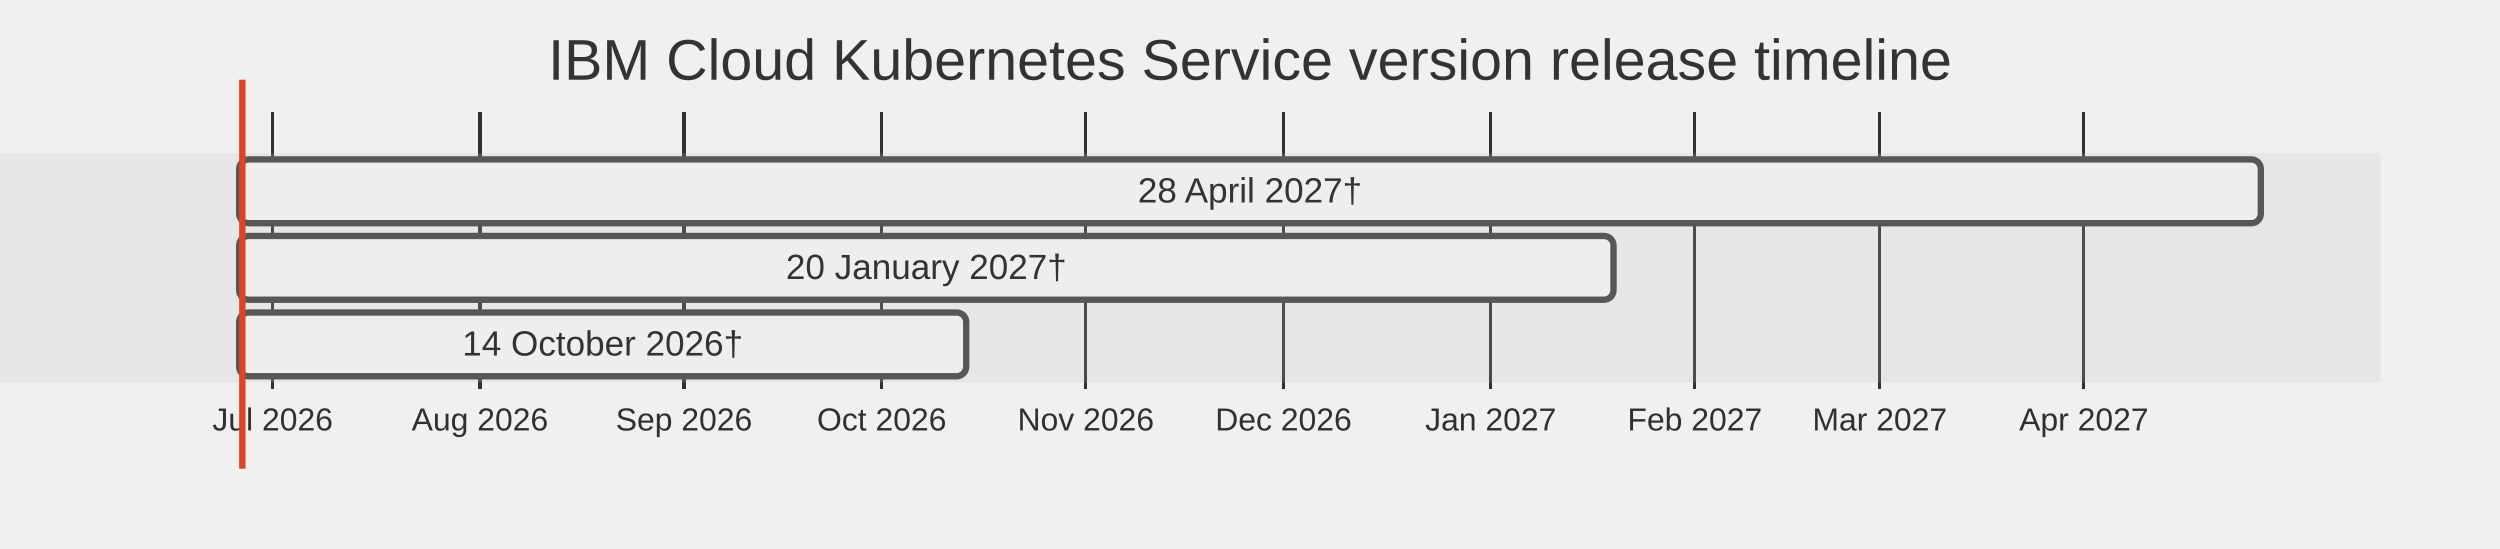
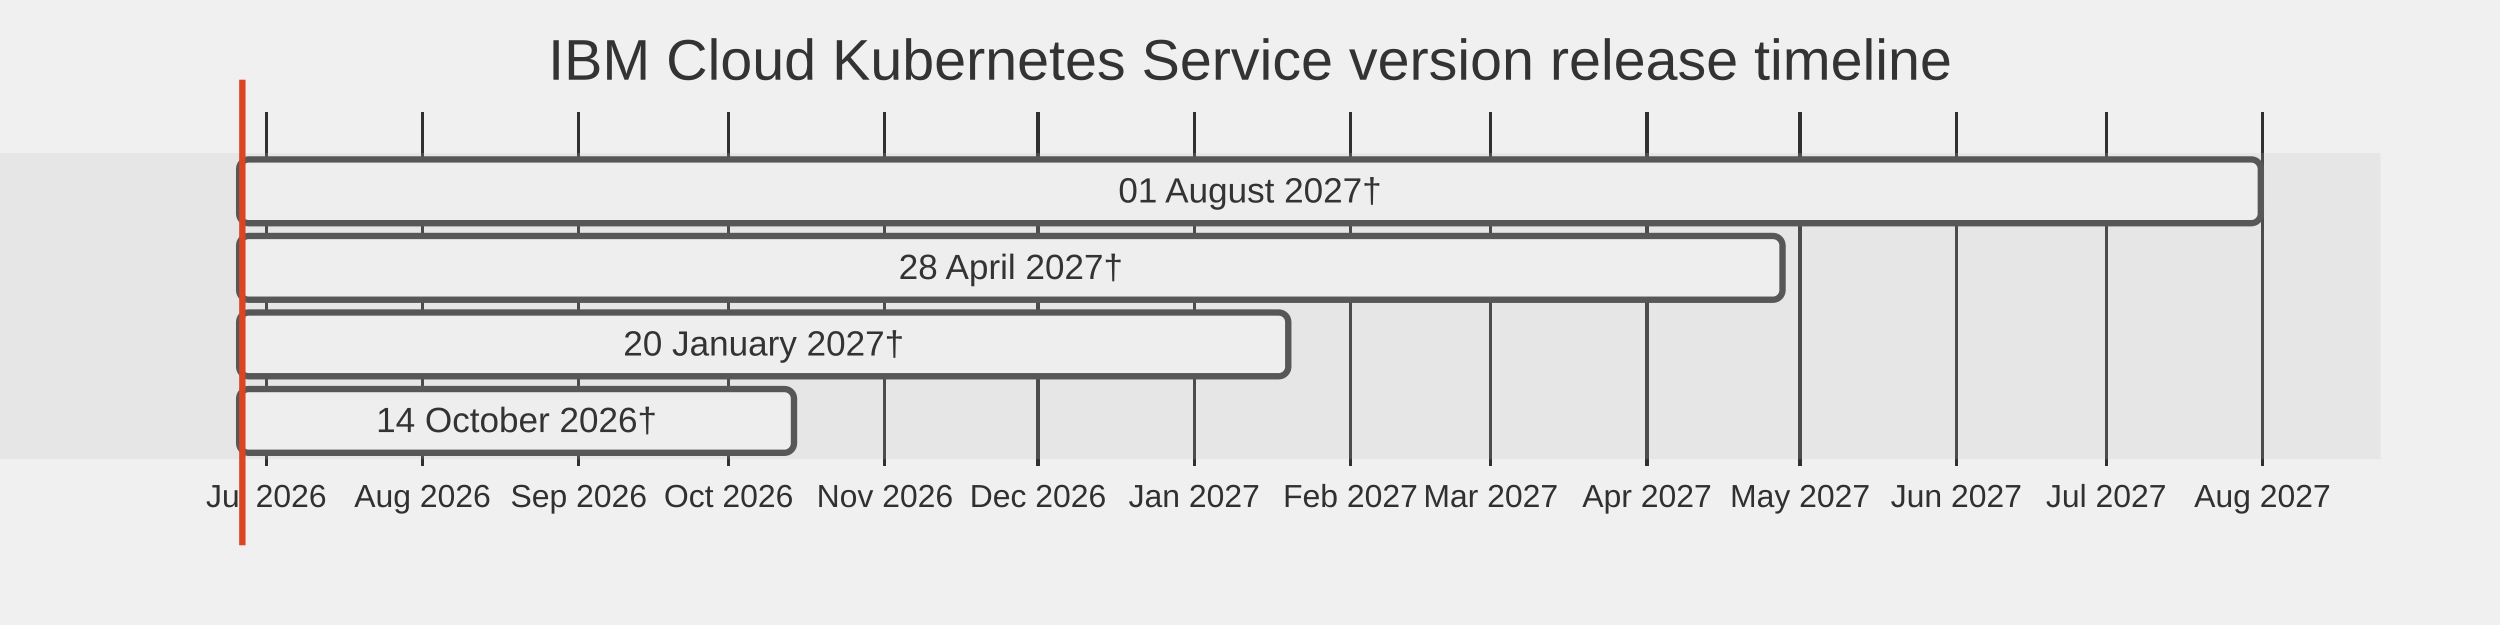
- <svg xmlns="http://www.w3.org/2000/svg" id="my-svg" width="100%" viewBox="0 0 784 172" style="max-width: 784px; background-color: white;" role="graphics-document document" aria-roledescription="gantt">
+ <svg xmlns="http://www.w3.org/2000/svg" id="my-svg" width="100%" viewBox="0 0 784 196" style="max-width: 784px; background-color: white;" role="graphics-document document" aria-roledescription="gantt">
  <style>#my-svg{font-family:"trebuchet ms",verdana,arial,sans-serif;font-size:16px;fill:#000000;}@keyframes edge-animation-frame{from{stroke-dashoffset:0;}}@keyframes dash{to{stroke-dashoffset:0;}}#my-svg .edge-animation-slow{stroke-dasharray:9,5!important;stroke-dashoffset:900;animation:dash 50s linear infinite;stroke-linecap:round;}#my-svg .edge-animation-fast{stroke-dasharray:9,5!important;stroke-dashoffset:900;animation:dash 20s linear infinite;stroke-linecap:round;}#my-svg .error-icon{fill:#552222;}#my-svg .error-text{fill:#552222;stroke:#552222;}#my-svg .edge-thickness-normal{stroke-width:1px;}#my-svg .edge-thickness-thick{stroke-width:3.5px;}#my-svg .edge-pattern-solid{stroke-dasharray:0;}#my-svg .edge-thickness-invisible{stroke-width:0;fill:none;}#my-svg .edge-pattern-dashed{stroke-dasharray:3;}#my-svg .edge-pattern-dotted{stroke-dasharray:2;}#my-svg .marker{fill:#666;stroke:#666;}#my-svg .marker.cross{stroke:#666;}#my-svg svg{font-family:"trebuchet ms",verdana,arial,sans-serif;font-size:16px;}#my-svg p{margin:0;}#my-svg .mermaid-main-font{font-family:"trebuchet ms",verdana,arial,sans-serif;}#my-svg .exclude-range{fill:#eeeeee;}#my-svg .section{stroke:none;opacity:0.2;}#my-svg .section0{fill:hsl(0, 0%, 73.922%);}#my-svg .section2{fill:hsl(0, 0%, 73.922%);}#my-svg .section1,#my-svg .section3{fill:white;opacity:0.2;}#my-svg .sectionTitle0{fill:#333;}#my-svg .sectionTitle1{fill:#333;}#my-svg .sectionTitle2{fill:#333;}#my-svg .sectionTitle3{fill:#333;}#my-svg .sectionTitle{text-anchor:start;font-family:"trebuchet ms",verdana,arial,sans-serif;}#my-svg .grid .tick{stroke:hsl(0, 0%, 90%);opacity:0.8;shape-rendering:crispEdges;}#my-svg .grid .tick text{font-family:"trebuchet ms",verdana,arial,sans-serif;fill:#000000;}#my-svg .grid path{stroke-width:0;}#my-svg .today{fill:none;stroke:#d42;stroke-width:2px;}#my-svg .task{stroke-width:2;}#my-svg .taskText{text-anchor:middle;font-family:"trebuchet ms",verdana,arial,sans-serif;}#my-svg .taskTextOutsideRight{fill:#333;text-anchor:start;font-family:"trebuchet ms",verdana,arial,sans-serif;}#my-svg .taskTextOutsideLeft{fill:#333;text-anchor:end;}#my-svg .task.clickable{cursor:pointer;}#my-svg .taskText.clickable{cursor:pointer;fill:#003163!important;font-weight:bold;}#my-svg .taskTextOutsideLeft.clickable{cursor:pointer;fill:#003163!important;font-weight:bold;}#my-svg .taskTextOutsideRight.clickable{cursor:pointer;fill:#003163!important;font-weight:bold;}#my-svg .taskText0,#my-svg .taskText1,#my-svg .taskText2,#my-svg .taskText3{fill:white;}#my-svg .task0,#my-svg .task1,#my-svg .task2,#my-svg .task3{fill:#707070;stroke:hsl(0, 0%, 33.922%);}#my-svg .taskTextOutside0,#my-svg .taskTextOutside2{fill:#333;}#my-svg .taskTextOutside1,#my-svg .taskTextOutside3{fill:#333;}#my-svg .active0,#my-svg .active1,#my-svg .active2,#my-svg .active3{fill:#eee;stroke:hsl(0, 0%, 33.922%);}#my-svg .activeText0,#my-svg .activeText1,#my-svg .activeText2,#my-svg .activeText3{fill:#333!important;}#my-svg .done0,#my-svg .done1,#my-svg .done2,#my-svg .done3{stroke:#666;fill:#bbb;stroke-width:2;}#my-svg .doneText0,#my-svg .doneText1,#my-svg .doneText2,#my-svg .doneText3{fill:#333!important;}#my-svg .doneText0.taskTextOutsideLeft,#my-svg .doneText0.taskTextOutsideRight,#my-svg .doneText1.taskTextOutsideLeft,#my-svg .doneText1.taskTextOutsideRight,#my-svg .doneText2.taskTextOutsideLeft,#my-svg .doneText2.taskTextOutsideRight,#my-svg .doneText3.taskTextOutsideLeft,#my-svg .doneText3.taskTextOutsideRight{fill:#333!important;}#my-svg .crit0,#my-svg .crit1,#my-svg .crit2,#my-svg .crit3{stroke:hsl(10.909, 73.333%, 40%);fill:#d42;stroke-width:2;}#my-svg .activeCrit0,#my-svg .activeCrit1,#my-svg .activeCrit2,#my-svg .activeCrit3{stroke:hsl(10.909, 73.333%, 40%);fill:#eee;stroke-width:2;}#my-svg .doneCrit0,#my-svg .doneCrit1,#my-svg .doneCrit2,#my-svg .doneCrit3{stroke:hsl(10.909, 73.333%, 40%);fill:#bbb;stroke-width:2;cursor:pointer;shape-rendering:crispEdges;}#my-svg .milestone{transform:rotate(45deg) scale(0.8,0.8);}#my-svg .milestoneText{font-style:italic;}#my-svg .doneCritText0,#my-svg .doneCritText1,#my-svg .doneCritText2,#my-svg .doneCritText3{fill:#333!important;}#my-svg .doneCritText0.taskTextOutsideLeft,#my-svg .doneCritText0.taskTextOutsideRight,#my-svg .doneCritText1.taskTextOutsideLeft,#my-svg .doneCritText1.taskTextOutsideRight,#my-svg .doneCritText2.taskTextOutsideLeft,#my-svg .doneCritText2.taskTextOutsideRight,#my-svg .doneCritText3.taskTextOutsideLeft,#my-svg .doneCritText3.taskTextOutsideRight{fill:#333!important;}#my-svg .vert{stroke:#d42;}#my-svg .vertText{font-size:15px;text-anchor:middle;fill:#d42!important;}#my-svg .activeCritText0,#my-svg .activeCritText1,#my-svg .activeCritText2,#my-svg .activeCritText3{fill:#333!important;}#my-svg .titleText{text-anchor:middle;font-size:18px;fill:#333;font-family:"trebuchet ms",verdana,arial,sans-serif;}#my-svg .node .neo-node{stroke:#999;}#my-svg [data-look="neo"].node rect,#my-svg [data-look="neo"].cluster rect,#my-svg [data-look="neo"].node polygon{stroke:url(#my-svg-gradient);filter:drop-shadow( 1px 2px 2px rgba(185,185,185,1));}#my-svg [data-look="neo"].swimlane.cluster rect{filter:none;}#my-svg [data-look="neo"].node path{stroke:url(#my-svg-gradient);stroke-width:1px;}#my-svg [data-look="neo"].node .outer-path{filter:drop-shadow( 1px 2px 2px rgba(185,185,185,1));}#my-svg [data-look="neo"].node .neo-line path{stroke:#999;filter:none;}#my-svg [data-look="neo"].node circle{stroke:url(#my-svg-gradient);filter:drop-shadow( 1px 2px 2px rgba(185,185,185,1));}#my-svg [data-look="neo"].node circle .state-start{fill:#000000;}#my-svg [data-look="neo"].icon-shape .icon{fill:url(#my-svg-gradient);filter:drop-shadow( 1px 2px 2px rgba(185,185,185,1));}#my-svg [data-look="neo"].icon-shape .icon-neo path{stroke:url(#my-svg-gradient);filter:drop-shadow( 1px 2px 2px rgba(185,185,185,1));}#my-svg :root{--mermaid-font-family:"trebuchet ms",verdana,arial,sans-serif;}</style>
  <g />
-   <g class="grid" transform="translate(75, 122)" fill="none" font-size="10" font-family="sans-serif" text-anchor="middle">
-     <path class="domain" stroke="currentColor" d="M0.5,-87V0.5H634.5V-87" />
-     <g class="tick" opacity="1" transform="translate(10.5,0)">
-       <line stroke="currentColor" y2="-87" />
+   <g class="grid" transform="translate(75, 146)" fill="none" font-size="10" font-family="sans-serif" text-anchor="middle">
+     <path class="domain" stroke="currentColor" d="M0.5,-111V0.5H634.5V-111" />
+     <g class="tick" opacity="1" transform="translate(8.5,0)">
+       <line stroke="currentColor" y2="-111" />
      <text fill="#000" y="3" dy="1em" stroke="none" font-size="10" style="text-anchor: middle;">Jul 2026</text>
    </g>
-     <g class="tick" opacity="1" transform="translate(75.5,0)">
-       <line stroke="currentColor" y2="-87" />
+     <g class="tick" opacity="1" transform="translate(57.5,0)">
+       <line stroke="currentColor" y2="-111" />
      <text fill="#000" y="3" dy="1em" stroke="none" font-size="10" style="text-anchor: middle;">Aug 2026</text>
    </g>
-     <g class="tick" opacity="1" transform="translate(139.5,0)">
-       <line stroke="currentColor" y2="-87" />
+     <g class="tick" opacity="1" transform="translate(106.5,0)">
+       <line stroke="currentColor" y2="-111" />
      <text fill="#000" y="3" dy="1em" stroke="none" font-size="10" style="text-anchor: middle;">Sep 2026</text>
    </g>
-     <g class="tick" opacity="1" transform="translate(201.5,0)">
-       <line stroke="currentColor" y2="-87" />
+     <g class="tick" opacity="1" transform="translate(153.5,0)">
+       <line stroke="currentColor" y2="-111" />
      <text fill="#000" y="3" dy="1em" stroke="none" font-size="10" style="text-anchor: middle;">Oct 2026</text>
    </g>
-     <g class="tick" opacity="1" transform="translate(265.5,0)">
-       <line stroke="currentColor" y2="-87" />
+     <g class="tick" opacity="1" transform="translate(202.5,0)">
+       <line stroke="currentColor" y2="-111" />
      <text fill="#000" y="3" dy="1em" stroke="none" font-size="10" style="text-anchor: middle;">Nov 2026</text>
    </g>
-     <g class="tick" opacity="1" transform="translate(327.5,0)">
-       <line stroke="currentColor" y2="-87" />
+     <g class="tick" opacity="1" transform="translate(250.5,0)">
+       <line stroke="currentColor" y2="-111" />
      <text fill="#000" y="3" dy="1em" stroke="none" font-size="10" style="text-anchor: middle;">Dec 2026</text>
    </g>
-     <g class="tick" opacity="1" transform="translate(392.5,0)">
-       <line stroke="currentColor" y2="-87" />
+     <g class="tick" opacity="1" transform="translate(299.5,0)">
+       <line stroke="currentColor" y2="-111" />
      <text fill="#000" y="3" dy="1em" stroke="none" font-size="10" style="text-anchor: middle;">Jan 2027</text>
    </g>
-     <g class="tick" opacity="1" transform="translate(456.5,0)">
-       <line stroke="currentColor" y2="-87" />
+     <g class="tick" opacity="1" transform="translate(348.5,0)">
+       <line stroke="currentColor" y2="-111" />
      <text fill="#000" y="3" dy="1em" stroke="none" font-size="10" style="text-anchor: middle;">Feb 2027</text>
    </g>
-     <g class="tick" opacity="1" transform="translate(514.5,0)">
-       <line stroke="currentColor" y2="-87" />
+     <g class="tick" opacity="1" transform="translate(392.5,0)">
+       <line stroke="currentColor" y2="-111" />
      <text fill="#000" y="3" dy="1em" stroke="none" font-size="10" style="text-anchor: middle;">Mar 2027</text>
    </g>
-     <g class="tick" opacity="1" transform="translate(578.5,0)">
-       <line stroke="currentColor" y2="-87" />
+     <g class="tick" opacity="1" transform="translate(441.5,0)">
+       <line stroke="currentColor" y2="-111" />
      <text fill="#000" y="3" dy="1em" stroke="none" font-size="10" style="text-anchor: middle;">Apr 2027</text>
+     </g>
+     <g class="tick" opacity="1" transform="translate(489.5,0)">
+       <line stroke="currentColor" y2="-111" />
+       <text fill="#000" y="3" dy="1em" stroke="none" font-size="10" style="text-anchor: middle;">May 2027</text>
+     </g>
+     <g class="tick" opacity="1" transform="translate(538.5,0)">
+       <line stroke="currentColor" y2="-111" />
+       <text fill="#000" y="3" dy="1em" stroke="none" font-size="10" style="text-anchor: middle;">Jun 2027</text>
+     </g>
+     <g class="tick" opacity="1" transform="translate(585.5,0)">
+       <line stroke="currentColor" y2="-111" />
+       <text fill="#000" y="3" dy="1em" stroke="none" font-size="10" style="text-anchor: middle;">Jul 2027</text>
+     </g>
+     <g class="tick" opacity="1" transform="translate(634.5,0)">
+       <line stroke="currentColor" y2="-111" />
+       <text fill="#000" y="3" dy="1em" stroke="none" font-size="10" style="text-anchor: middle;">Aug 2027</text>
    </g>
  </g>
  <g>
    <rect x="0" y="48" width="746.5" height="24" class="section section0" />
    <rect x="0" y="72" width="746.5" height="24" class="section section0" />
    <rect x="0" y="96" width="746.5" height="24" class="section section0" />
+     <rect x="0" y="120" width="746.5" height="24" class="section section0" />
  </g>
  <g>
    <rect id="my-svg-task1" rx="3" ry="3" x="75" y="50" width="634" height="20" transform-origin="392px 60px" class="task active0" />
-     <rect id="my-svg-task2" rx="3" ry="3" x="75" y="74" width="431" height="20" transform-origin="290.5px 84px" class="task active0" />
-     <rect id="my-svg-task3" rx="3" ry="3" x="75" y="98" width="228" height="20" transform-origin="189px 108px" class="task active0" />
-     <text id="my-svg-task1-text" font-size="11" x="392" y="63.5" class="taskText taskText0 activeText0 width-80.12646484375">28 April 2027†      </text>
-     <text id="my-svg-task2-text" font-size="11" x="290.5" y="87.5" class="taskText taskText0 activeText0 width-96.685546875">20 January 2027†    </text>
-     <text id="my-svg-task3-text" font-size="11" x="189" y="111.5" class="taskText taskText0 activeText0 width-99.005859375">14 October 2026†    </text>
+     <rect id="my-svg-task2" rx="3" ry="3" x="75" y="74" width="484" height="20" transform-origin="317px 84px" class="task active0" />
+     <rect id="my-svg-task3" rx="3" ry="3" x="75" y="98" width="329" height="20" transform-origin="239.5px 108px" class="task active0" />
+     <rect id="my-svg-task4" rx="3" ry="3" x="75" y="122" width="174" height="20" transform-origin="162px 132px" class="task active0" />
+     <text id="my-svg-task1-text" font-size="11" x="392" y="63.5" class="taskText taskText0 activeText0 width-93.47900390625">01 August 2027†     </text>
+     <text id="my-svg-task2-text" font-size="11" x="317" y="87.5" class="taskText taskText0 activeText0 width-80.12646484375">28 April 2027†      </text>
+     <text id="my-svg-task3-text" font-size="11" x="239.5" y="111.5" class="taskText taskText0 activeText0 width-96.685546875">20 January 2027†    </text>
+     <text id="my-svg-task4-text" font-size="11" x="162" y="135.5" class="taskText taskText0 activeText0 width-99.005859375">14 October 2026†    </text>
  </g>
  <g>
-     <text dy="0em" x="10" y="86" font-size="11" class="sectionTitle sectionTitle0">
+     <text dy="0em" x="10" y="98" font-size="11" class="sectionTitle sectionTitle0">
      <tspan alignment-baseline="central" x="10" />
    </text>
  </g>
  <g class="today">
-     <line x1="76" x2="76" y1="25" y2="147" class="today" />
+     <line x1="76" x2="76" y1="25" y2="171" class="today" />
  </g>
  <text x="392" y="25" class="titleText">IBM Cloud Kubernetes Service version release timeline</text>
</svg>
